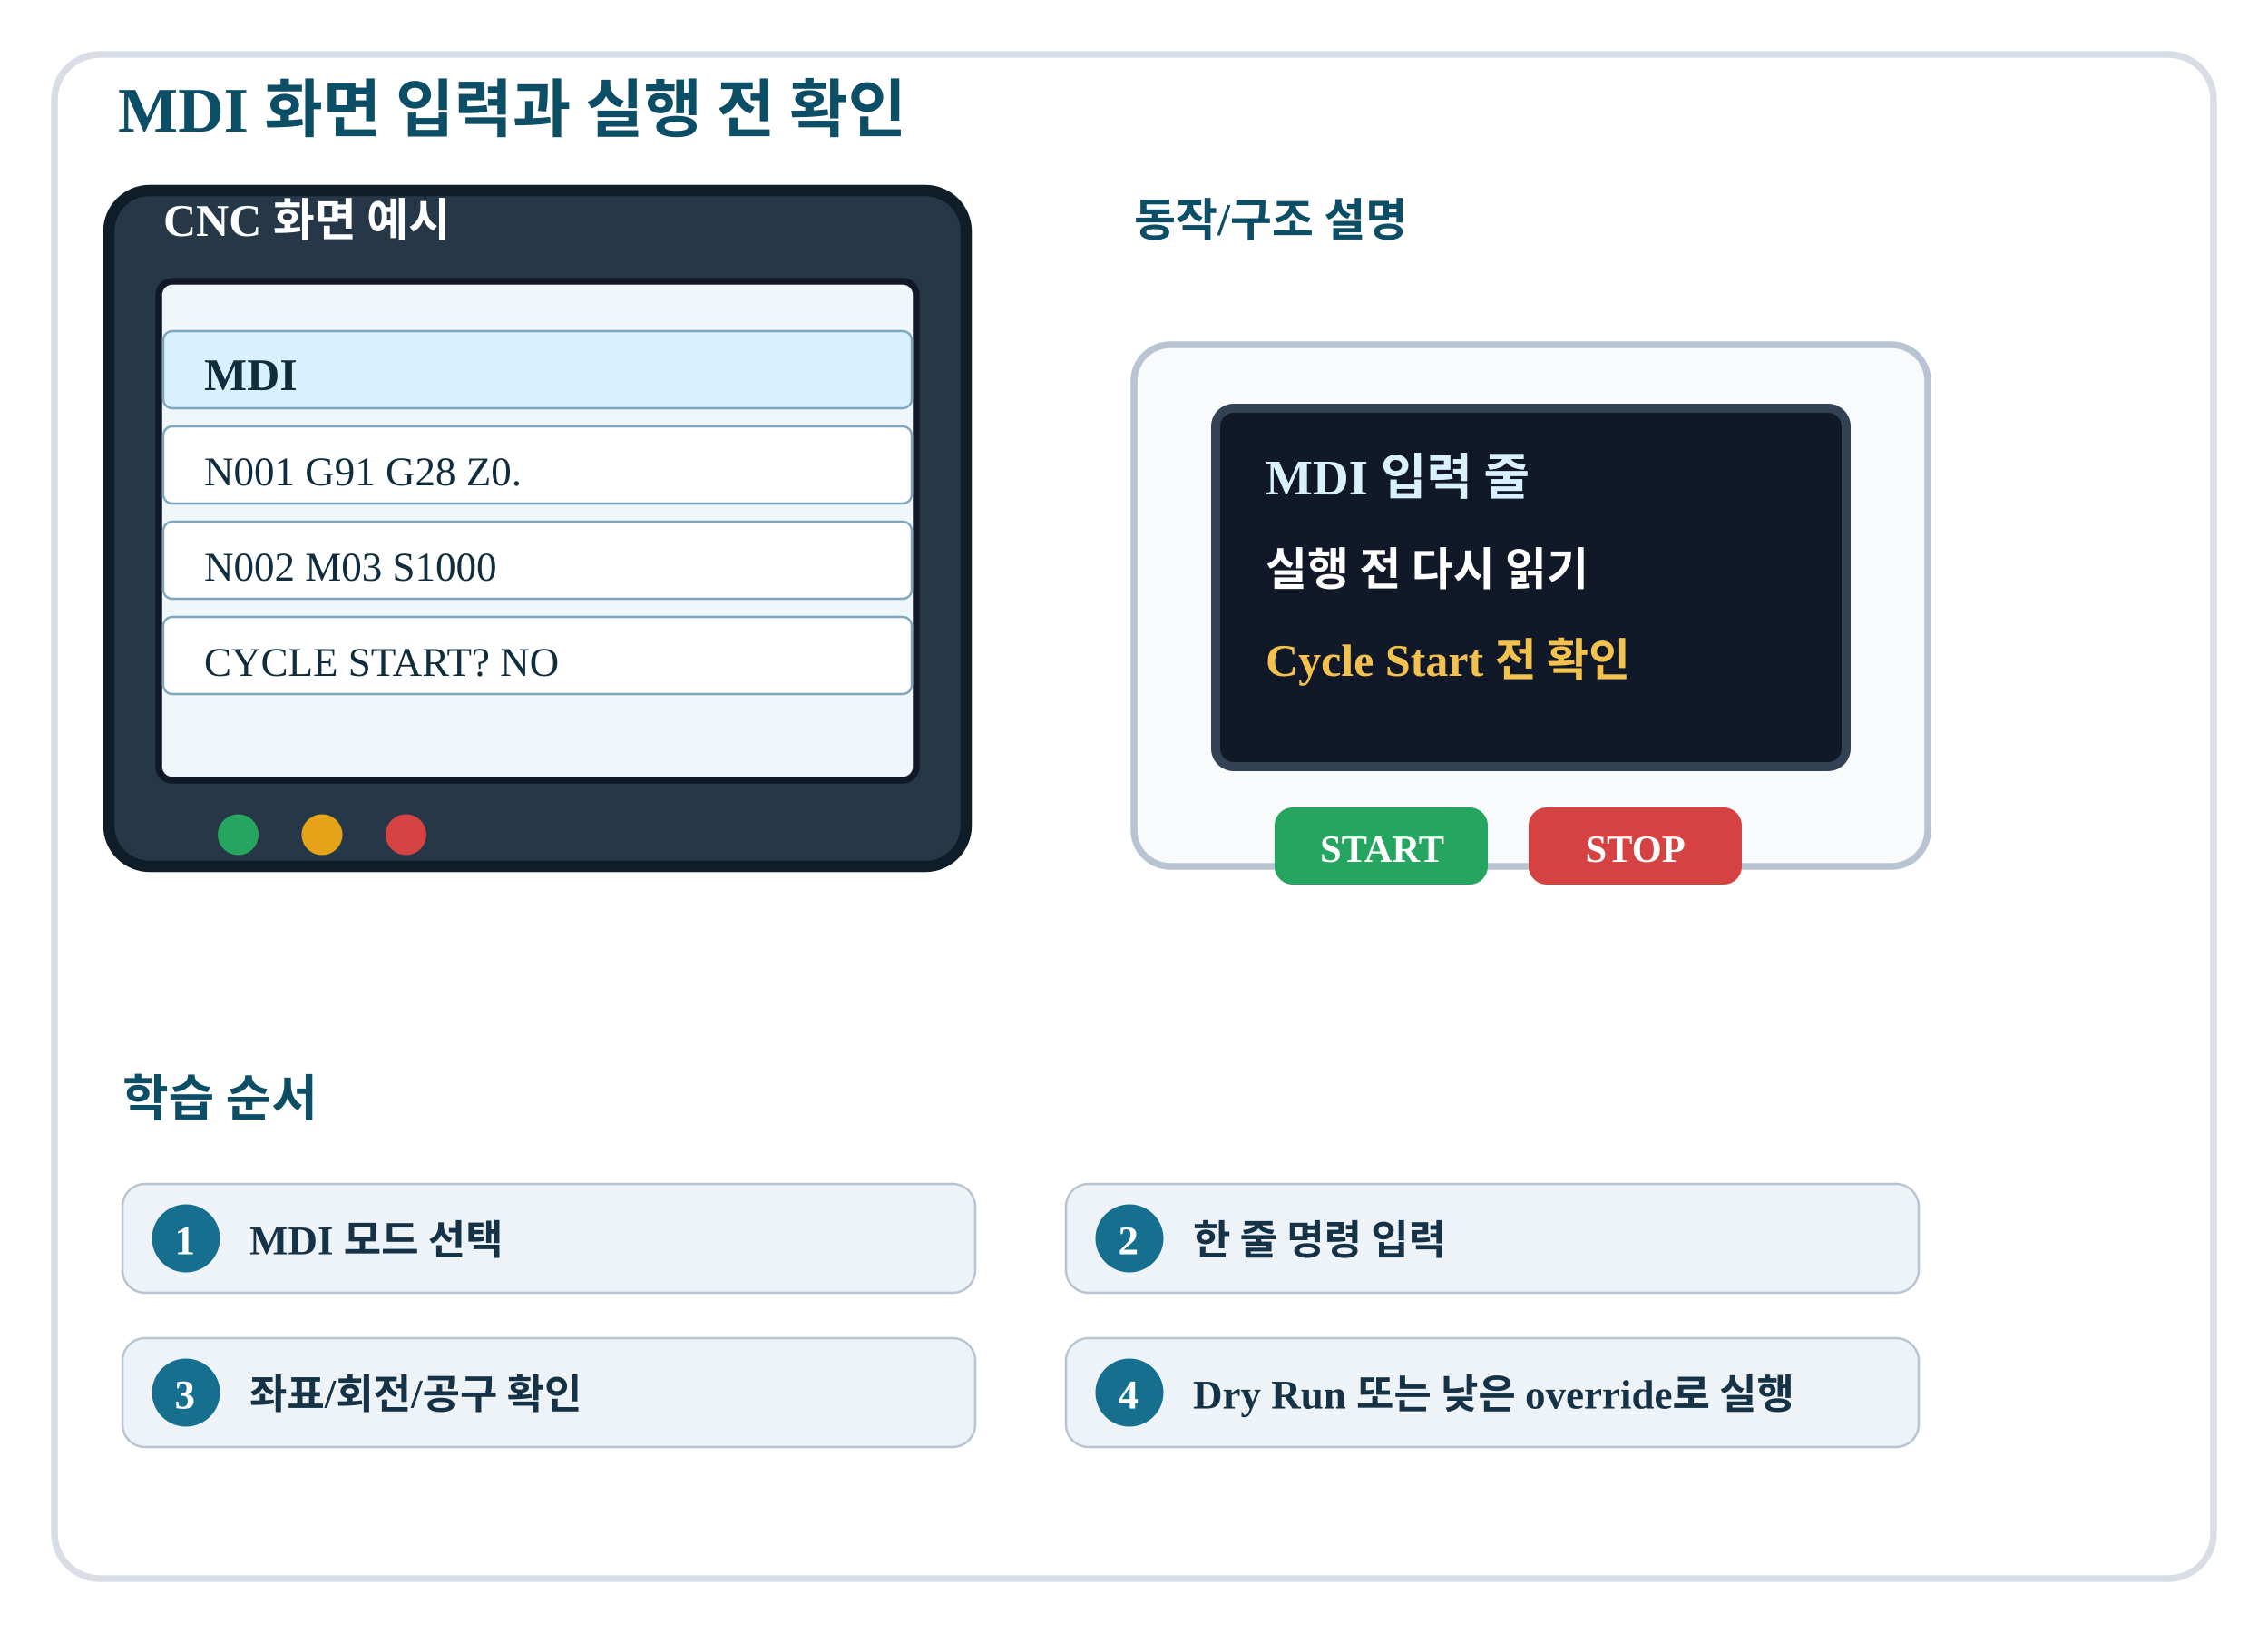
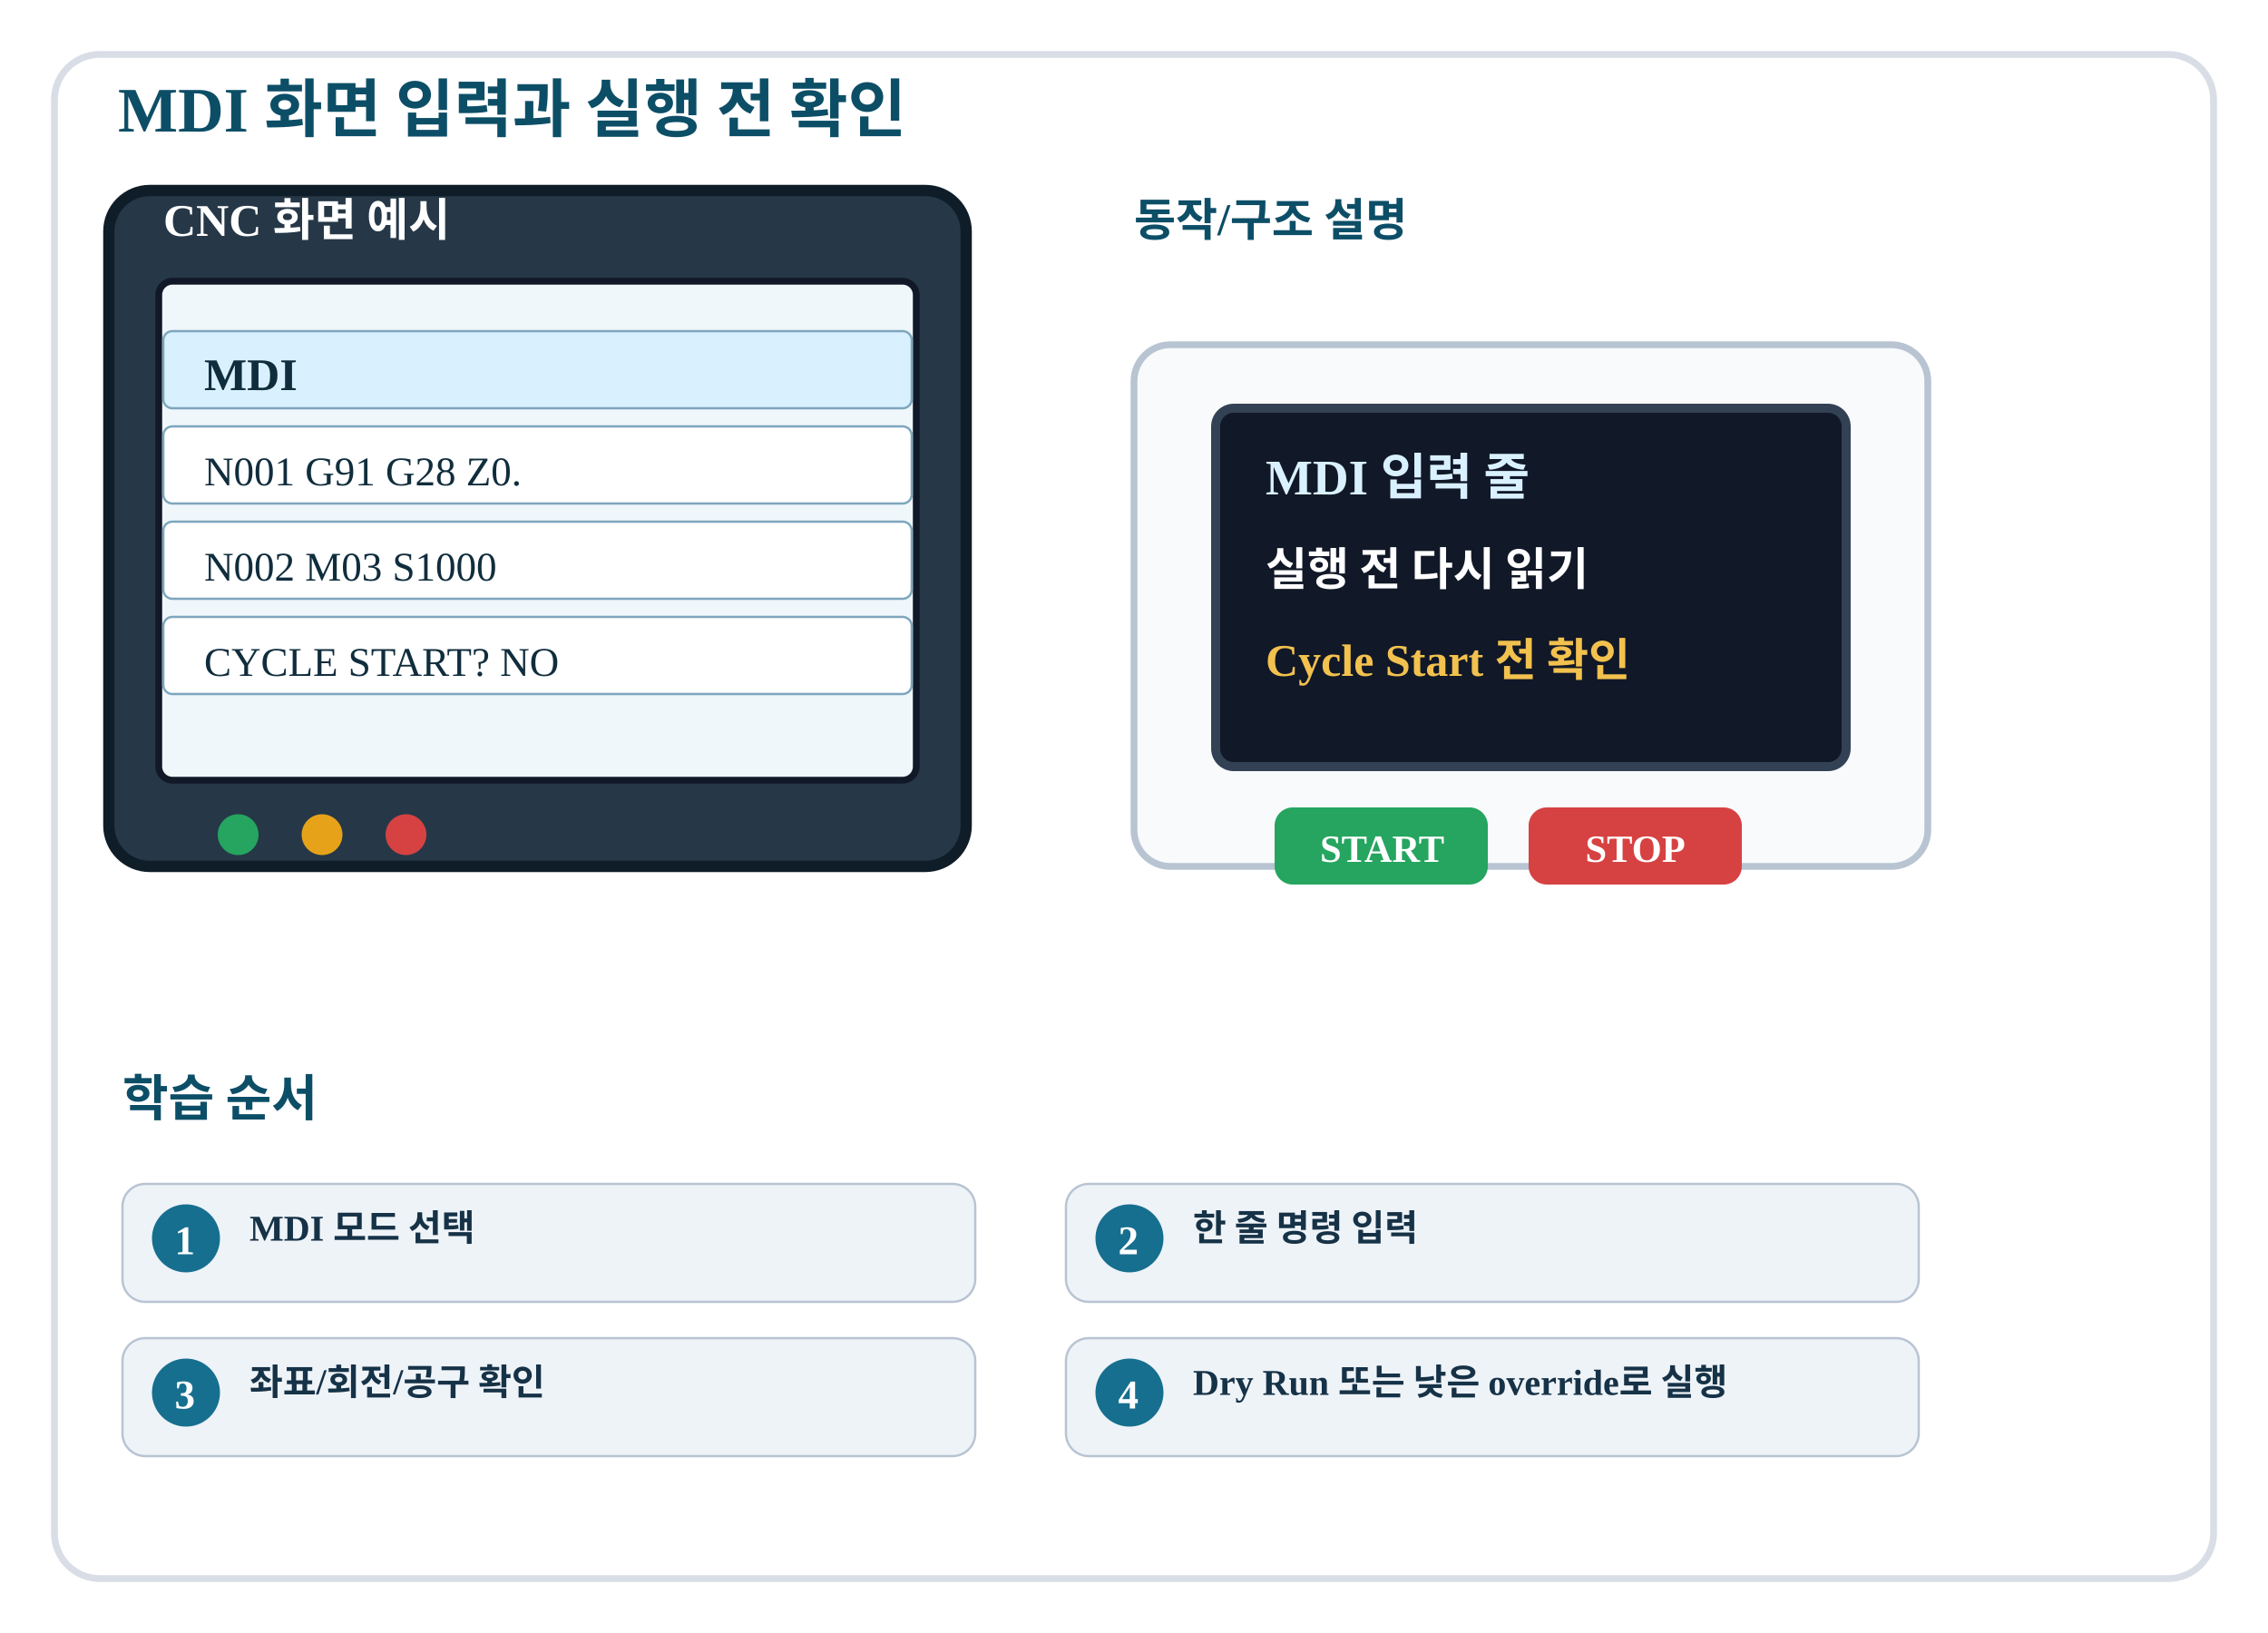
<svg xmlns="http://www.w3.org/2000/svg" width="1000" height="720" viewBox="0 0 1000 720" role="img" aria-labelledby="title desc">
  <defs>
-     <marker id="arrow-blue" markerWidth="12" markerHeight="12" refX="10" refY="6" orient="auto">
-       <path d="M2,2 L10,6 L2,10 Z" fill="#176f8f" />
+     <marker id="arrow-blue" markerWidth="9" markerHeight="9" refX="8" refY="4.5" orient="auto">
+       <path d="M1.5,1.5 L8,4.5 L1.5,7.5 Z" fill="#176f8f" />
    </marker>
-     <marker id="arrow-red" markerWidth="12" markerHeight="12" refX="10" refY="6" orient="auto">
-       <path d="M2,2 L10,6 L2,10 Z" fill="#d64242" />
+     <marker id="arrow-red" markerWidth="9" markerHeight="9" refX="8" refY="4.5" orient="auto">
+       <path d="M1.5,1.5 L8,4.5 L1.5,7.5 Z" fill="#d64242" />
    </marker>
-     <marker id="arrow-green" markerWidth="12" markerHeight="12" refX="10" refY="6" orient="auto">
-       <path d="M2,2 L10,6 L2,10 Z" fill="#25a55f" />
+     <marker id="arrow-green" markerWidth="9" markerHeight="9" refX="8" refY="4.5" orient="auto">
+       <path d="M1.5,1.5 L8,4.5 L1.5,7.5 Z" fill="#25a55f" />
    </marker>
  </defs>
  <rect width="1000" height="720" fill="#ffffff" />
  <rect x="24" y="24" width="952" height="672" rx="20" fill="#ffffff" stroke="#d8dde6" stroke-width="3" />
  <text x="52" y="58" font-size="28" font-weight="800" fill="#0d4e67">MDI 화면 입력과 실행 전 확인</text>
  <g>
    <rect x="48" y="84" width="378" height="298" rx="18" fill="#263847" stroke="#0f1d28" stroke-width="5" />
    <rect x="70" y="124" width="334" height="220" rx="6" fill="#eff7fb" stroke="#111827" stroke-width="3" />
    <circle cx="105" cy="368" r="9" fill="#25a55f" />
    <circle cx="142" cy="368" r="9" fill="#e6a319" />
    <circle cx="179" cy="368" r="9" fill="#d64242" />
    <text x="72" y="104" font-size="20" font-weight="800" fill="#ffffff">CNC 화면 예시</text>
    <rect x="72" y="146" width="330" height="34" rx="4" fill="#d9f1ff" stroke="#7ea6bd" />
    <text x="90" y="172" font-size="20" font-weight="800" fill="#102d3d">MDI</text>
    <rect x="72" y="188" width="330" height="34" rx="4" fill="#ffffff" stroke="#7ea6bd" />
    <text x="90" y="214" font-size="18" font-weight="500" fill="#102d3d">N001 G91 G28 Z0.</text>
    <rect x="72" y="230" width="330" height="34" rx="4" fill="#ffffff" stroke="#7ea6bd" />
    <text x="90" y="256" font-size="18" font-weight="500" fill="#102d3d">N002 M03 S1000</text>
    <rect x="72" y="272" width="330" height="34" rx="4" fill="#ffffff" stroke="#7ea6bd" />
    <text x="90" y="298" font-size="18" font-weight="500" fill="#102d3d">CYCLE START? NO</text>
  </g>
  <g transform="translate(500 94)">
    <text x="0" y="10" font-size="20" font-weight="800" fill="#0d4e67">동작/구조 설명</text>
    <rect x="0" y="58" width="350" height="230" rx="16" fill="#f8fafc" stroke="#b8c4d2" stroke-width="3" />
    <rect x="36" y="86" width="278" height="158" rx="8" fill="#111827" stroke="#334155" stroke-width="4" />
    <text x="58" y="124" font-size="22" font-weight="800" fill="#d9f1ff">MDI 입력 줄</text>
    <text x="58" y="164" font-size="20" font-weight="700" fill="#ffffff">실행 전 다시 읽기</text>
    <text x="58" y="204" font-size="20" font-weight="700" fill="#f2c14e">Cycle Start 전 확인</text>
    <rect x="62" y="262" width="94" height="34" rx="8" fill="#25a55f" />
    <text x="82" y="286" font-size="17" font-weight="800" fill="#ffffff">START</text>
    <rect x="174" y="262" width="94" height="34" rx="8" fill="#d64242" />
    <text x="199" y="286" font-size="17" font-weight="800" fill="#ffffff">STOP</text>
  </g>
  <text x="54" y="492" font-size="22" font-weight="800" fill="#0d4e67">학습 순서</text>
-   <rect x="54" y="522" width="376" height="48" rx="10" fill="#eef3f8" stroke="#b8c4d2" />
+   <rect x="54" y="522" width="376" height="52" rx="10" fill="#eef3f8" stroke="#b8c4d2" />
  <circle cx="82" cy="546" r="15" fill="#176f8f" />
  <text x="77" y="553" font-size="18" font-weight="800" fill="#ffffff">1</text>
-   <text x="110" y="553" font-size="18" font-weight="700" fill="#163247">MDI 모드 선택</text>
-   <rect x="470" y="522" width="376" height="48" rx="10" fill="#eef3f8" stroke="#b8c4d2" />
+   <text x="110" y="547" font-size="16" font-weight="700" fill="#163247">
+     <tspan x="110" dy="0">MDI 모드 선택</tspan>
+   </text>
+   <rect x="470" y="522" width="376" height="52" rx="10" fill="#eef3f8" stroke="#b8c4d2" />
  <circle cx="498" cy="546" r="15" fill="#176f8f" />
  <text x="493" y="553" font-size="18" font-weight="800" fill="#ffffff">2</text>
-   <text x="526" y="553" font-size="18" font-weight="700" fill="#163247">한 줄 명령 입력</text>
-   <rect x="54" y="590" width="376" height="48" rx="10" fill="#eef3f8" stroke="#b8c4d2" />
+   <text x="526" y="547" font-size="16" font-weight="700" fill="#163247">
+     <tspan x="526" dy="0">한 줄 명령 입력</tspan>
+   </text>
+   <rect x="54" y="590" width="376" height="52" rx="10" fill="#eef3f8" stroke="#b8c4d2" />
  <circle cx="82" cy="614" r="15" fill="#176f8f" />
  <text x="77" y="621" font-size="18" font-weight="800" fill="#ffffff">3</text>
-   <text x="110" y="621" font-size="18" font-weight="700" fill="#163247">좌표/회전/공구 확인</text>
-   <rect x="470" y="590" width="376" height="48" rx="10" fill="#eef3f8" stroke="#b8c4d2" />
+   <text x="110" y="615" font-size="16" font-weight="700" fill="#163247">
+     <tspan x="110" dy="0">좌표/회전/공구 확인</tspan>
+   </text>
+   <rect x="470" y="590" width="376" height="52" rx="10" fill="#eef3f8" stroke="#b8c4d2" />
  <circle cx="498" cy="614" r="15" fill="#176f8f" />
  <text x="493" y="621" font-size="18" font-weight="800" fill="#ffffff">4</text>
-   <text x="526" y="621" font-size="18" font-weight="700" fill="#163247">Dry Run 또는 낮은 override로 실행</text>
+   <text x="526" y="615" font-size="16" font-weight="700" fill="#163247">
+     <tspan x="526" dy="0">Dry Run 또는 낮은 override로 실행</tspan>
+   </text>
</svg>
